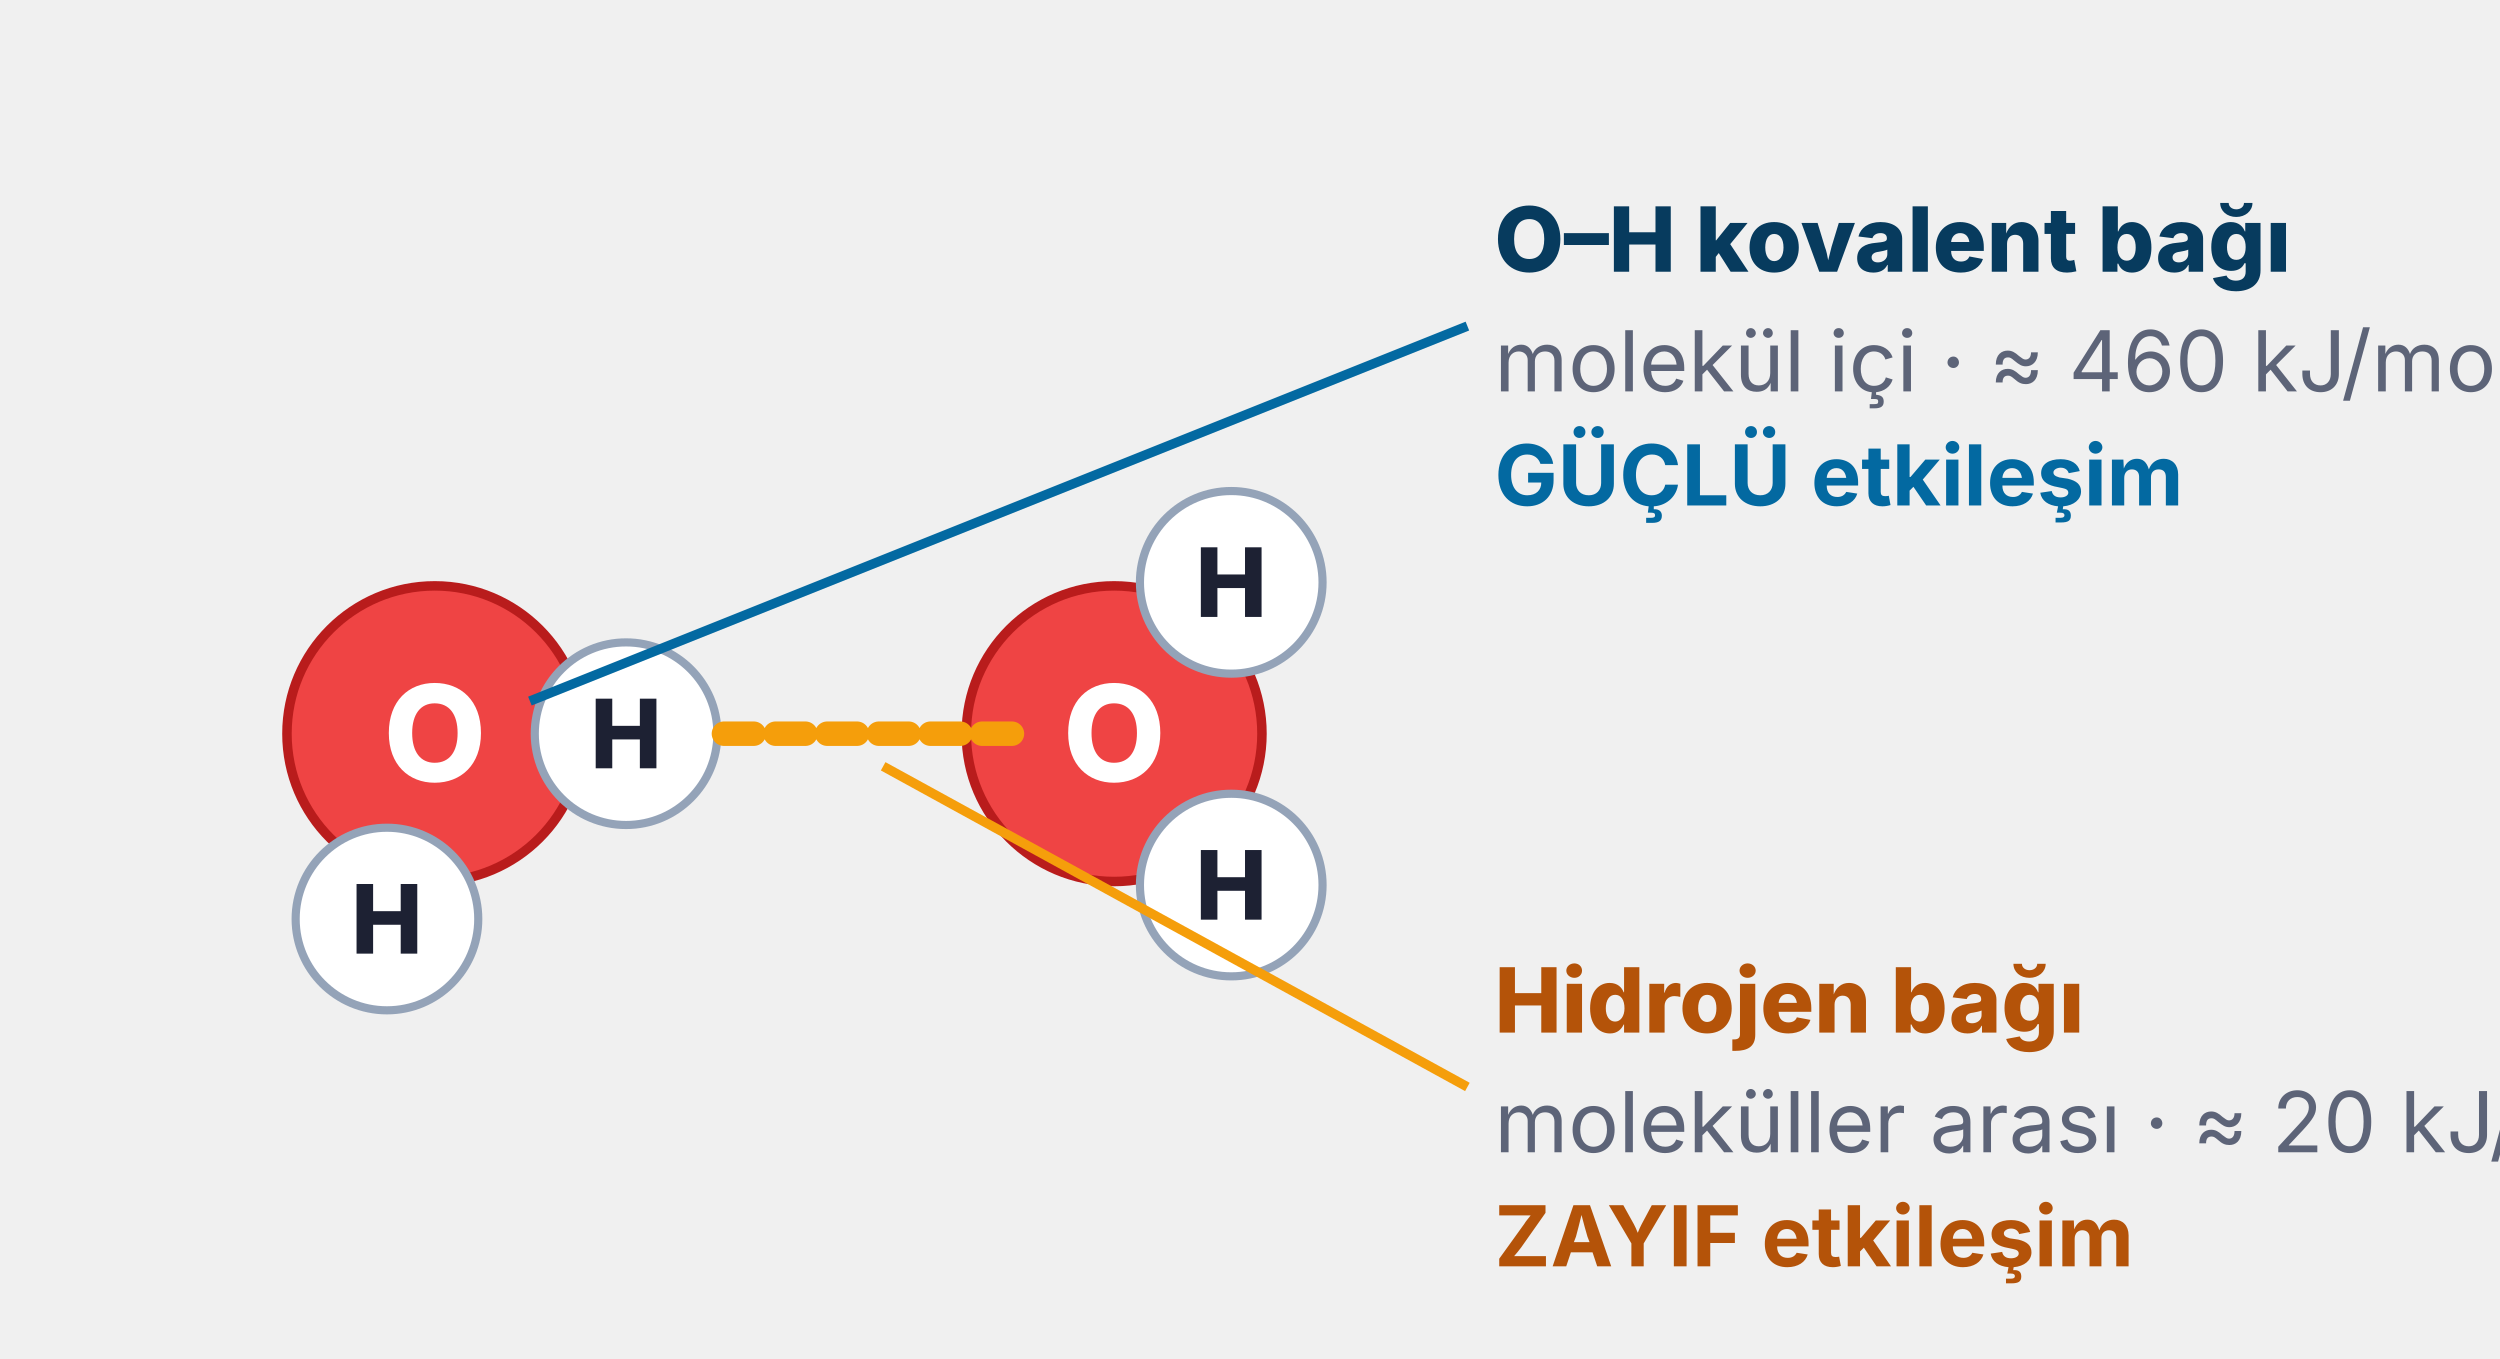
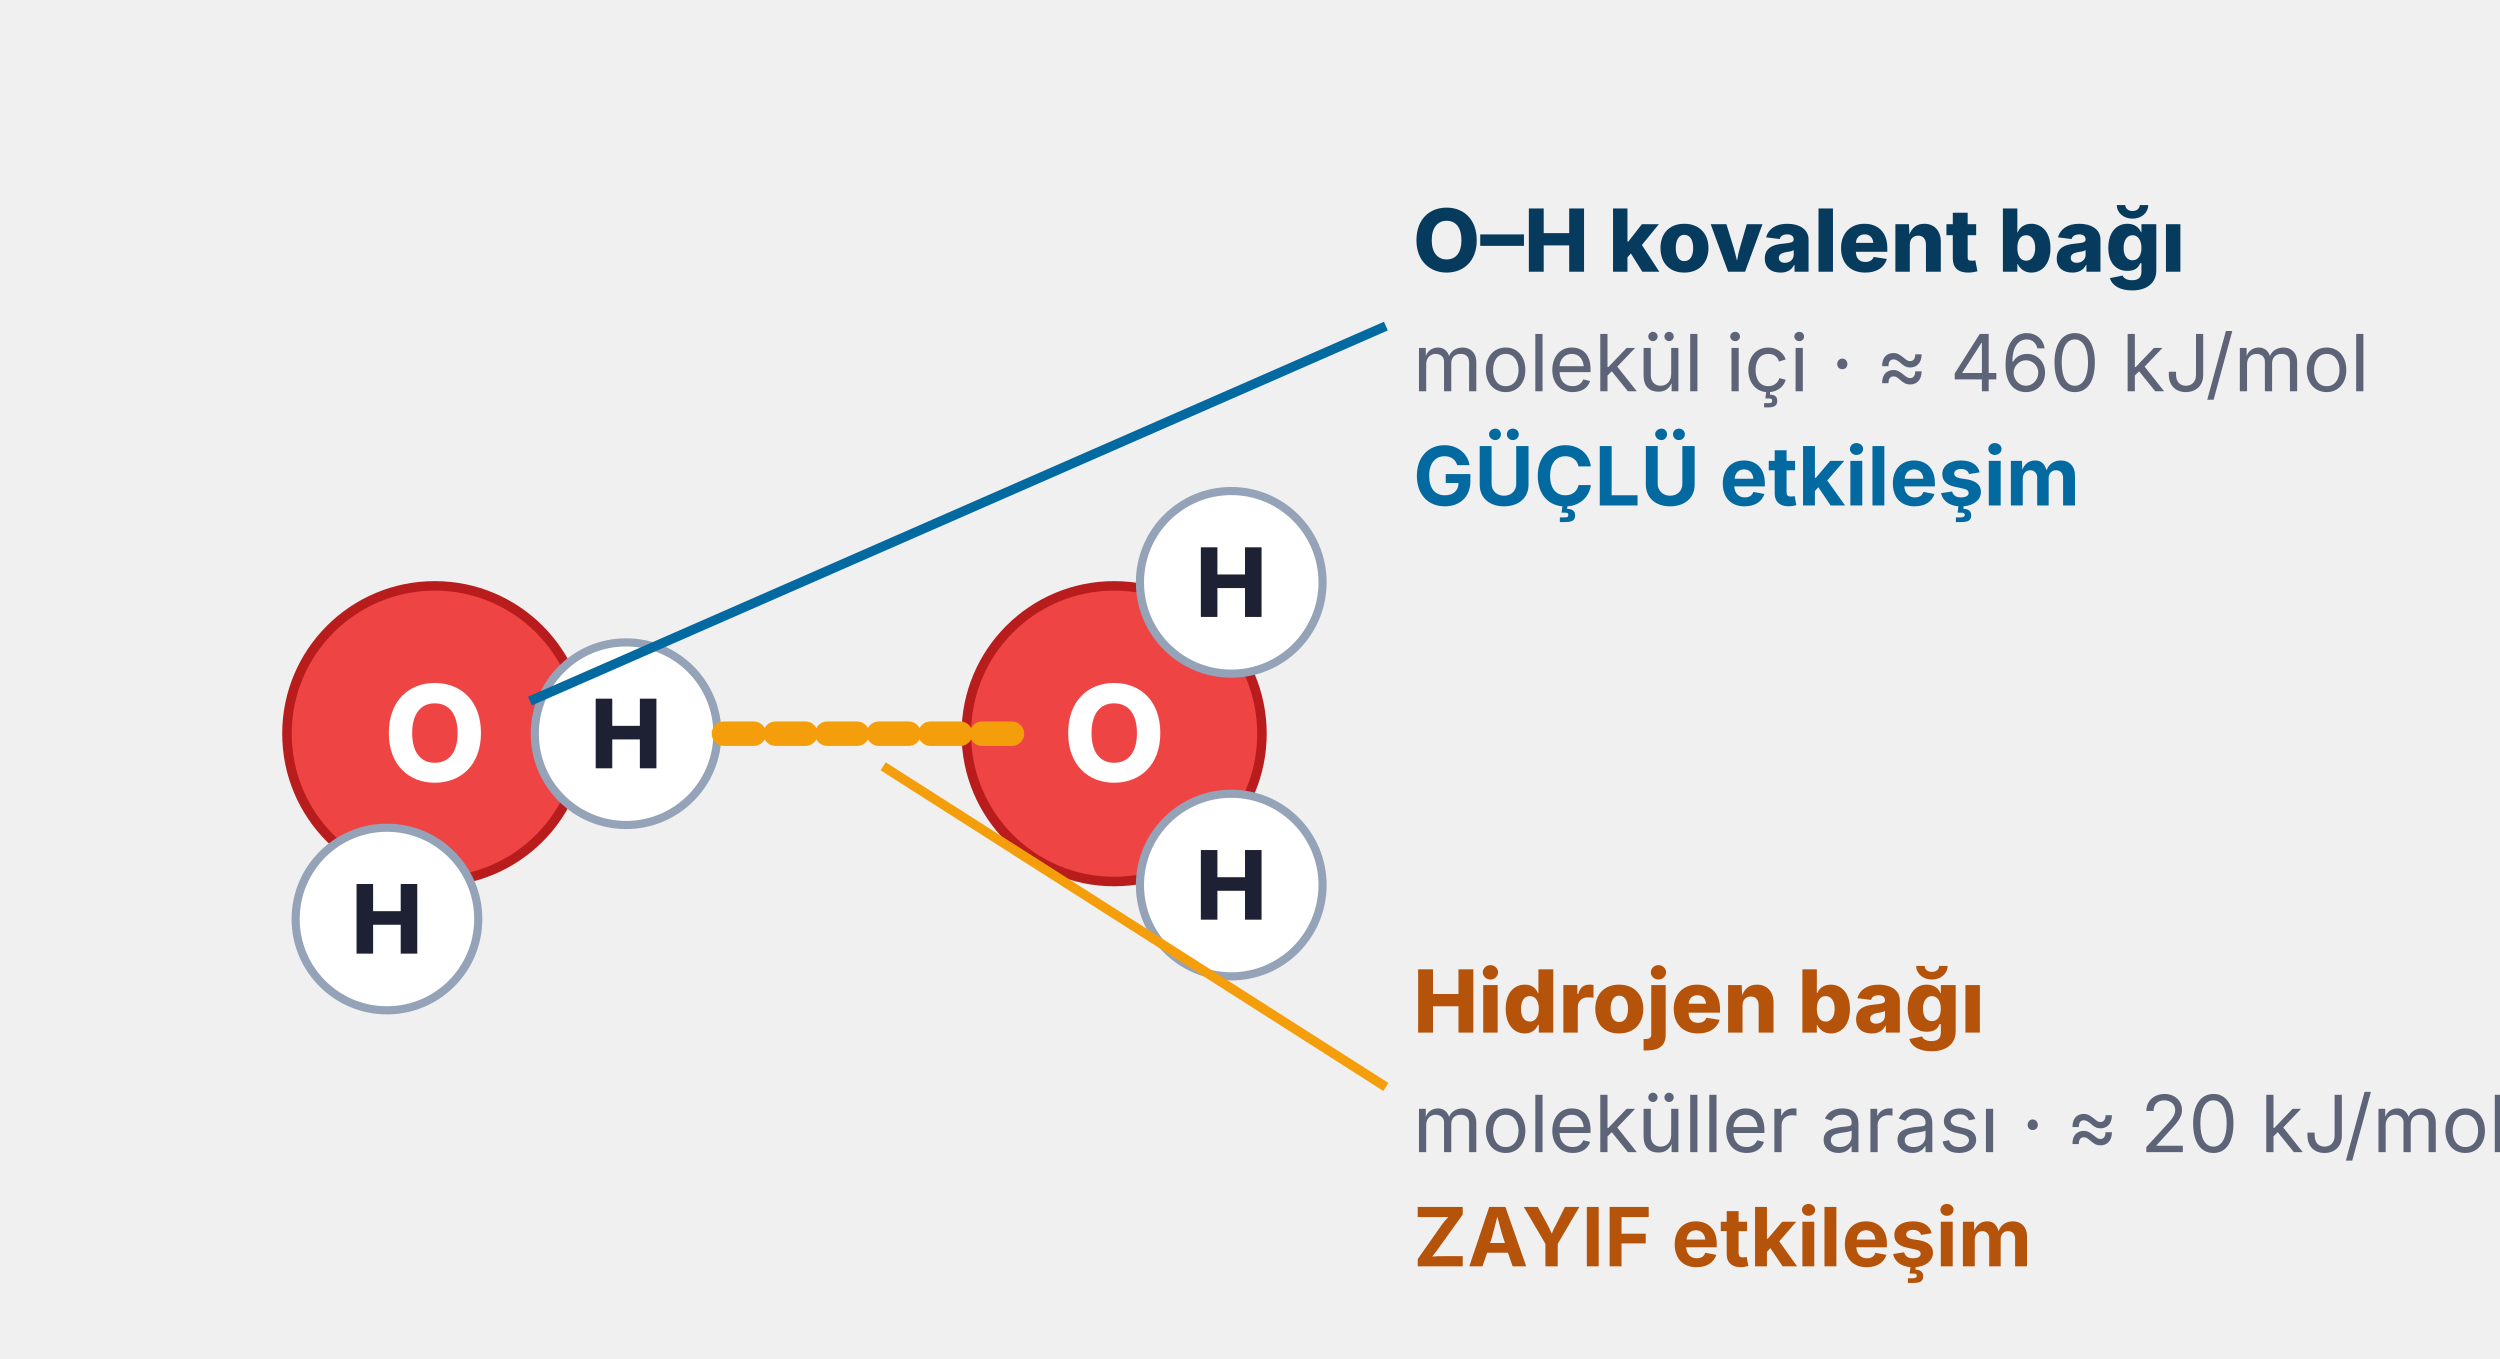
<svg viewBox="0 0 92 50" class="grafik">
  <g font-family="Inter">
    <circle cx="16.00" cy="27.00" r="5.44" fill="#ef4444" stroke="#b91c1c" stroke-width="0.35" />
    <text x="16.00" y="28.76" font-size="4.90" font-weight="800" fill="#fff" text-anchor="middle">O</text>
    <circle cx="23.04" cy="27.00" r="3.36" fill="#ffffff" stroke="#94a3b8" stroke-width="0.3" />
    <text x="23.04" y="28.27" font-size="3.53" font-weight="800" fill="#1d2133" text-anchor="middle">H</text>
    <circle cx="14.24" cy="33.82" r="3.36" fill="#ffffff" stroke="#94a3b8" stroke-width="0.3" />
    <text x="14.24" y="35.09" font-size="3.53" font-weight="800" fill="#1d2133" text-anchor="middle">H</text>
    <circle cx="41.00" cy="27.00" r="5.44" fill="#ef4444" stroke="#b91c1c" stroke-width="0.35" />
    <text x="41.00" y="28.76" font-size="4.90" font-weight="800" fill="#fff" text-anchor="middle">O</text>
    <circle cx="45.31" cy="21.43" r="3.36" fill="#ffffff" stroke="#94a3b8" stroke-width="0.3" />
    <text x="45.31" y="22.70" font-size="3.53" font-weight="800" fill="#1d2133" text-anchor="middle">H</text>
    <circle cx="45.31" cy="32.57" r="3.36" fill="#ffffff" stroke="#94a3b8" stroke-width="0.3" />
    <text x="45.31" y="33.84" font-size="3.53" font-weight="800" fill="#1d2133" text-anchor="middle">H</text>
    <line x1="26.64" y1="27.00" x2="37.40" y2="27.00" stroke="#f59e0b" stroke-width="0.9" stroke-dasharray="1.1 .8" stroke-linecap="round" />
-     <path d="M19.5 25.8 L54 12" stroke="#0369a1" stroke-width=".35" fill="none" />
-     <path d="M32.5 28.2 L54 40" stroke="#f59e0b" stroke-width=".35" fill="none" />
-     <text x="55" y="10" font-size="3.3" font-weight="800" fill="#073b5e">O–H kovalent bağı</text>
-     <text x="55" y="14.4" font-size="3.1" fill="#5d6478">molekül içi · ≈ 460 kJ/mol</text>
-     <text x="55" y="18.6" font-size="3.1" font-weight="700" fill="#0369a1">GÜÇLÜ etkileşim</text>
-     <text x="55" y="38" font-size="3.3" font-weight="800" fill="#b45309">Hidrojen bağı</text>
-     <text x="55" y="42.4" font-size="3.1" fill="#5d6478">moleküller arası · ≈ 20 kJ/mol</text>
-     <text x="55" y="46.6" font-size="3.1" font-weight="700" fill="#b45309">ZAYIF etkileşim</text>
+     <path d="M19.5 25.8 L51 12" stroke="#0369a1" stroke-width=".35" fill="none" />
+     <path d="M32.5 28.2 L51 40" stroke="#f59e0b" stroke-width=".35" fill="none" />
+     <text x="52" y="10" font-size="3.2" font-weight="800" fill="#073b5e">O–H kovalent bağı</text>
+     <text x="52" y="14.4" font-size="2.9" fill="#5d6478">molekül içi · ≈ 460 kJ/mol</text>
+     <text x="52" y="18.6" font-size="3" font-weight="700" fill="#0369a1">GÜÇLÜ etkileşim</text>
+     <text x="52" y="38" font-size="3.2" font-weight="800" fill="#b45309">Hidrojen bağı</text>
+     <text x="52" y="42.4" font-size="2.9" fill="#5d6478">moleküller arası · ≈ 20 kJ/mol</text>
+     <text x="52" y="46.6" font-size="3" font-weight="700" fill="#b45309">ZAYIF etkileşim</text>
  </g>
</svg>
